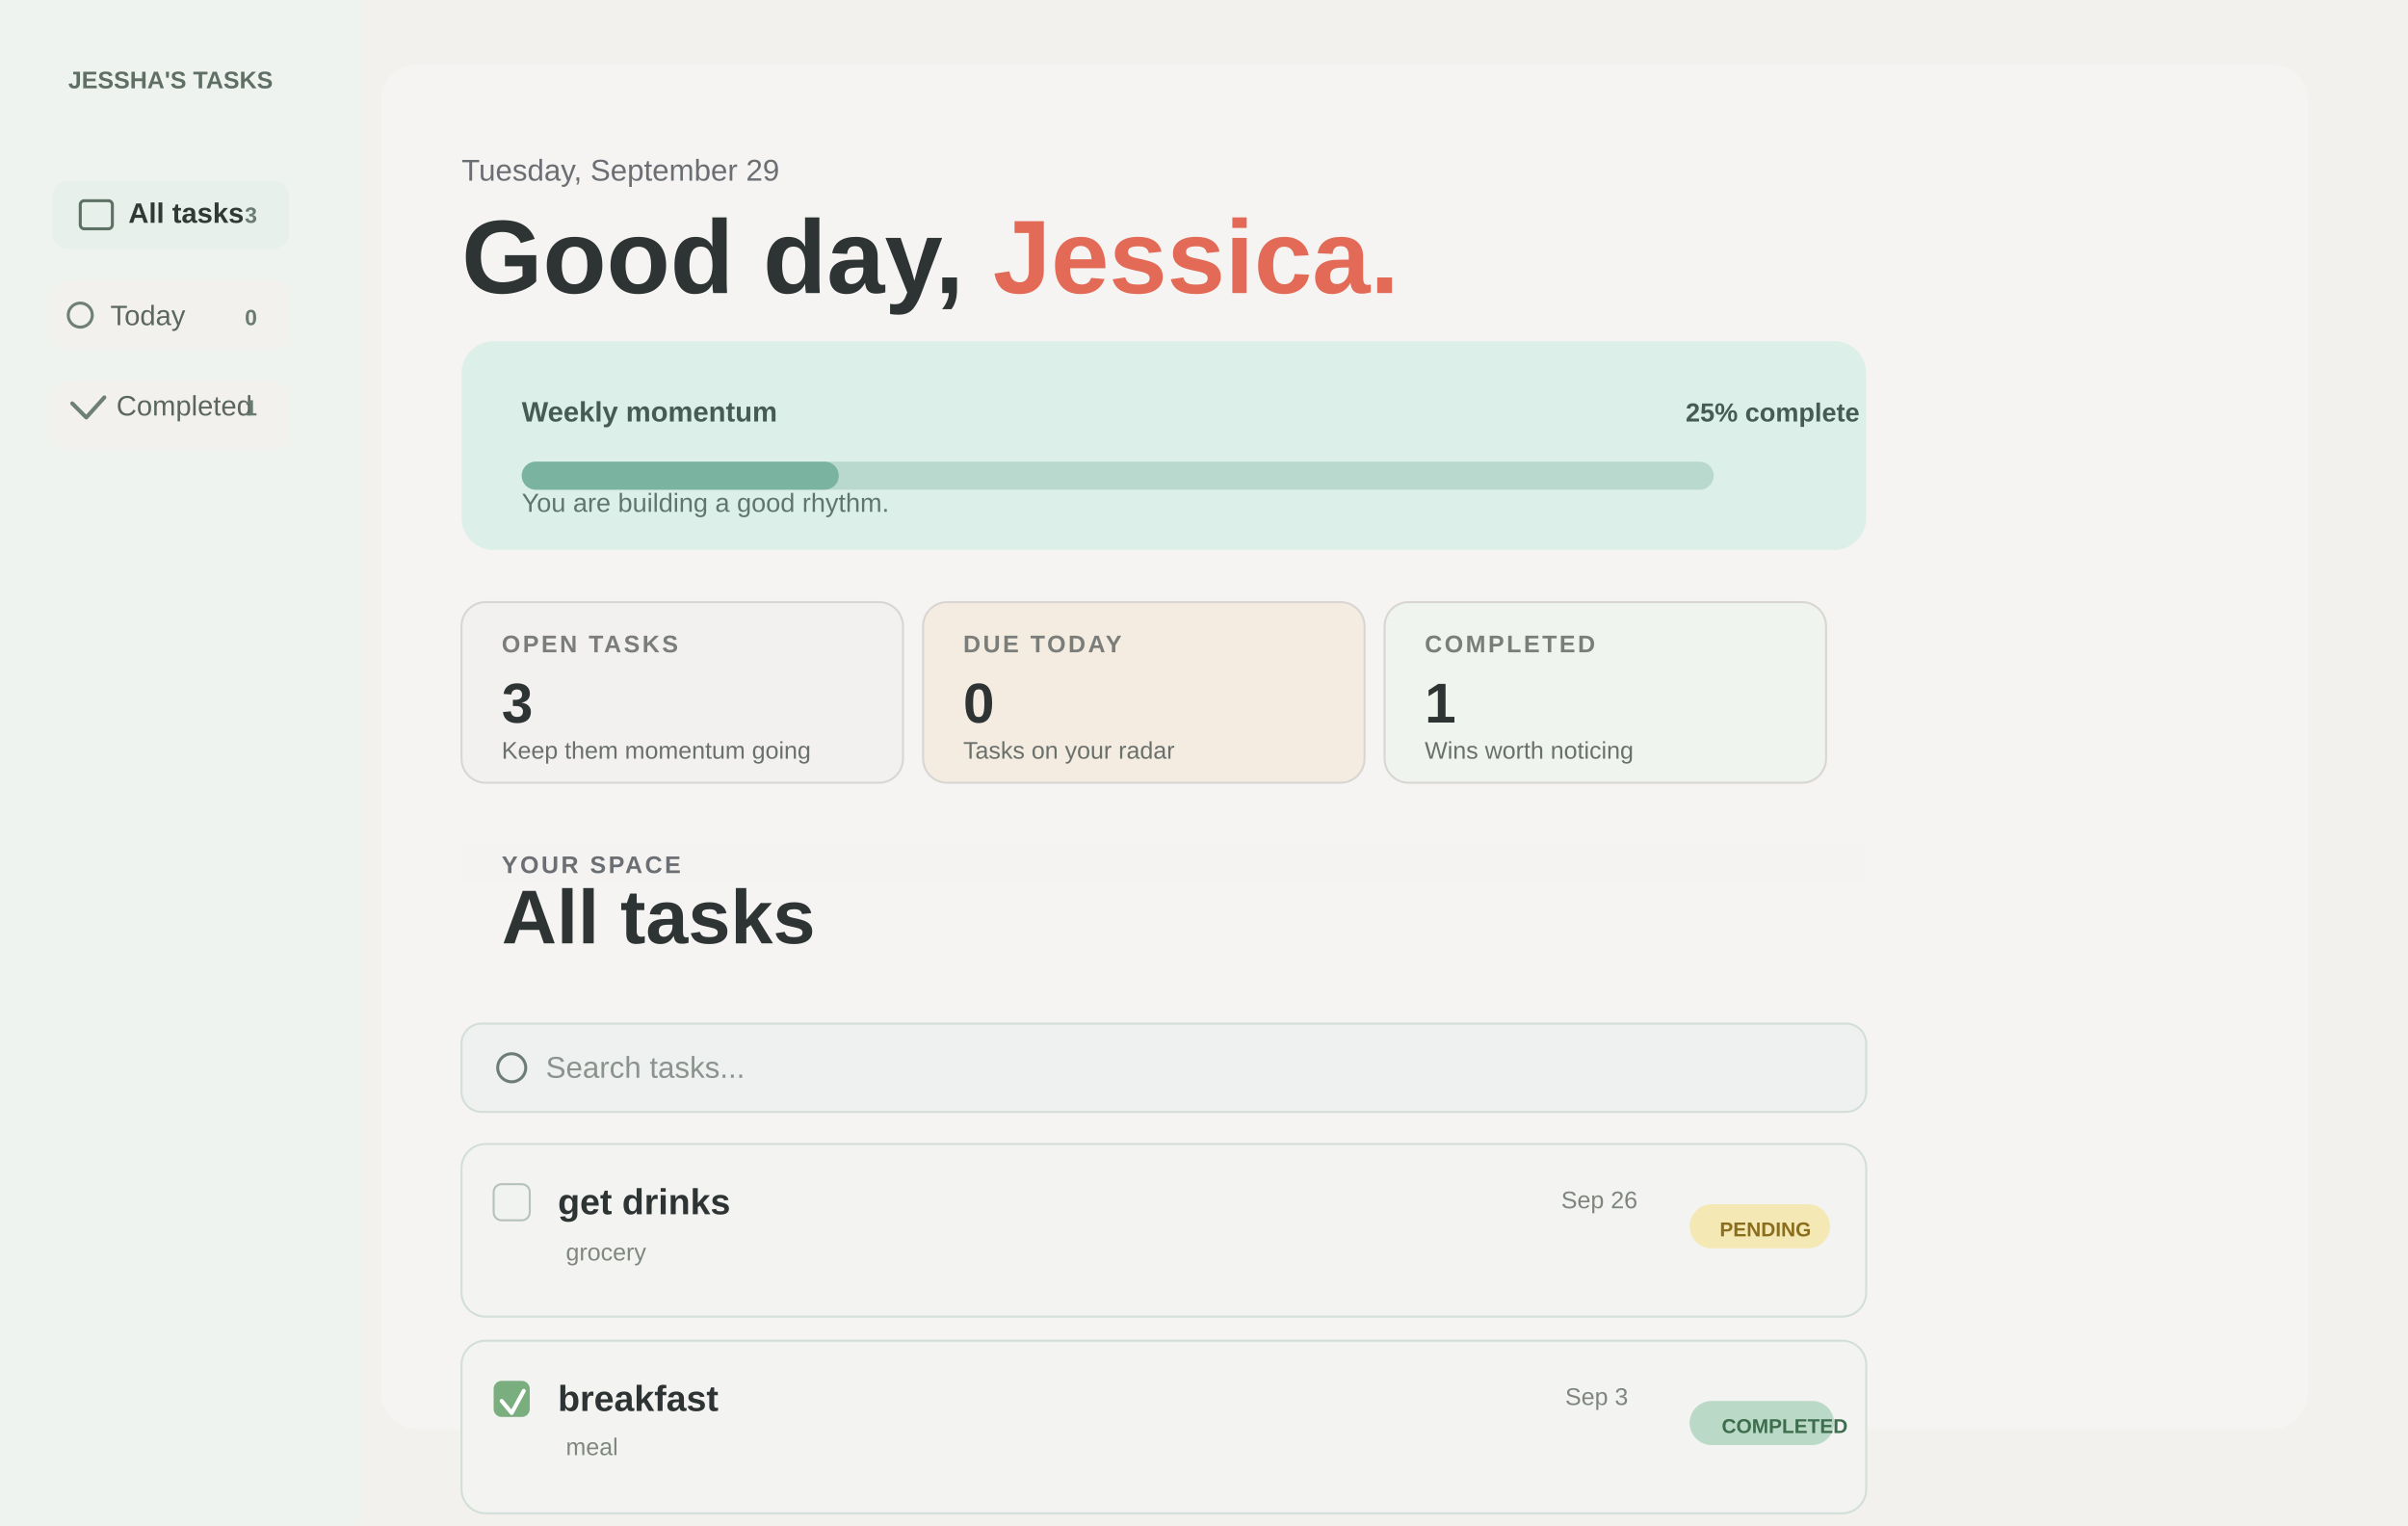
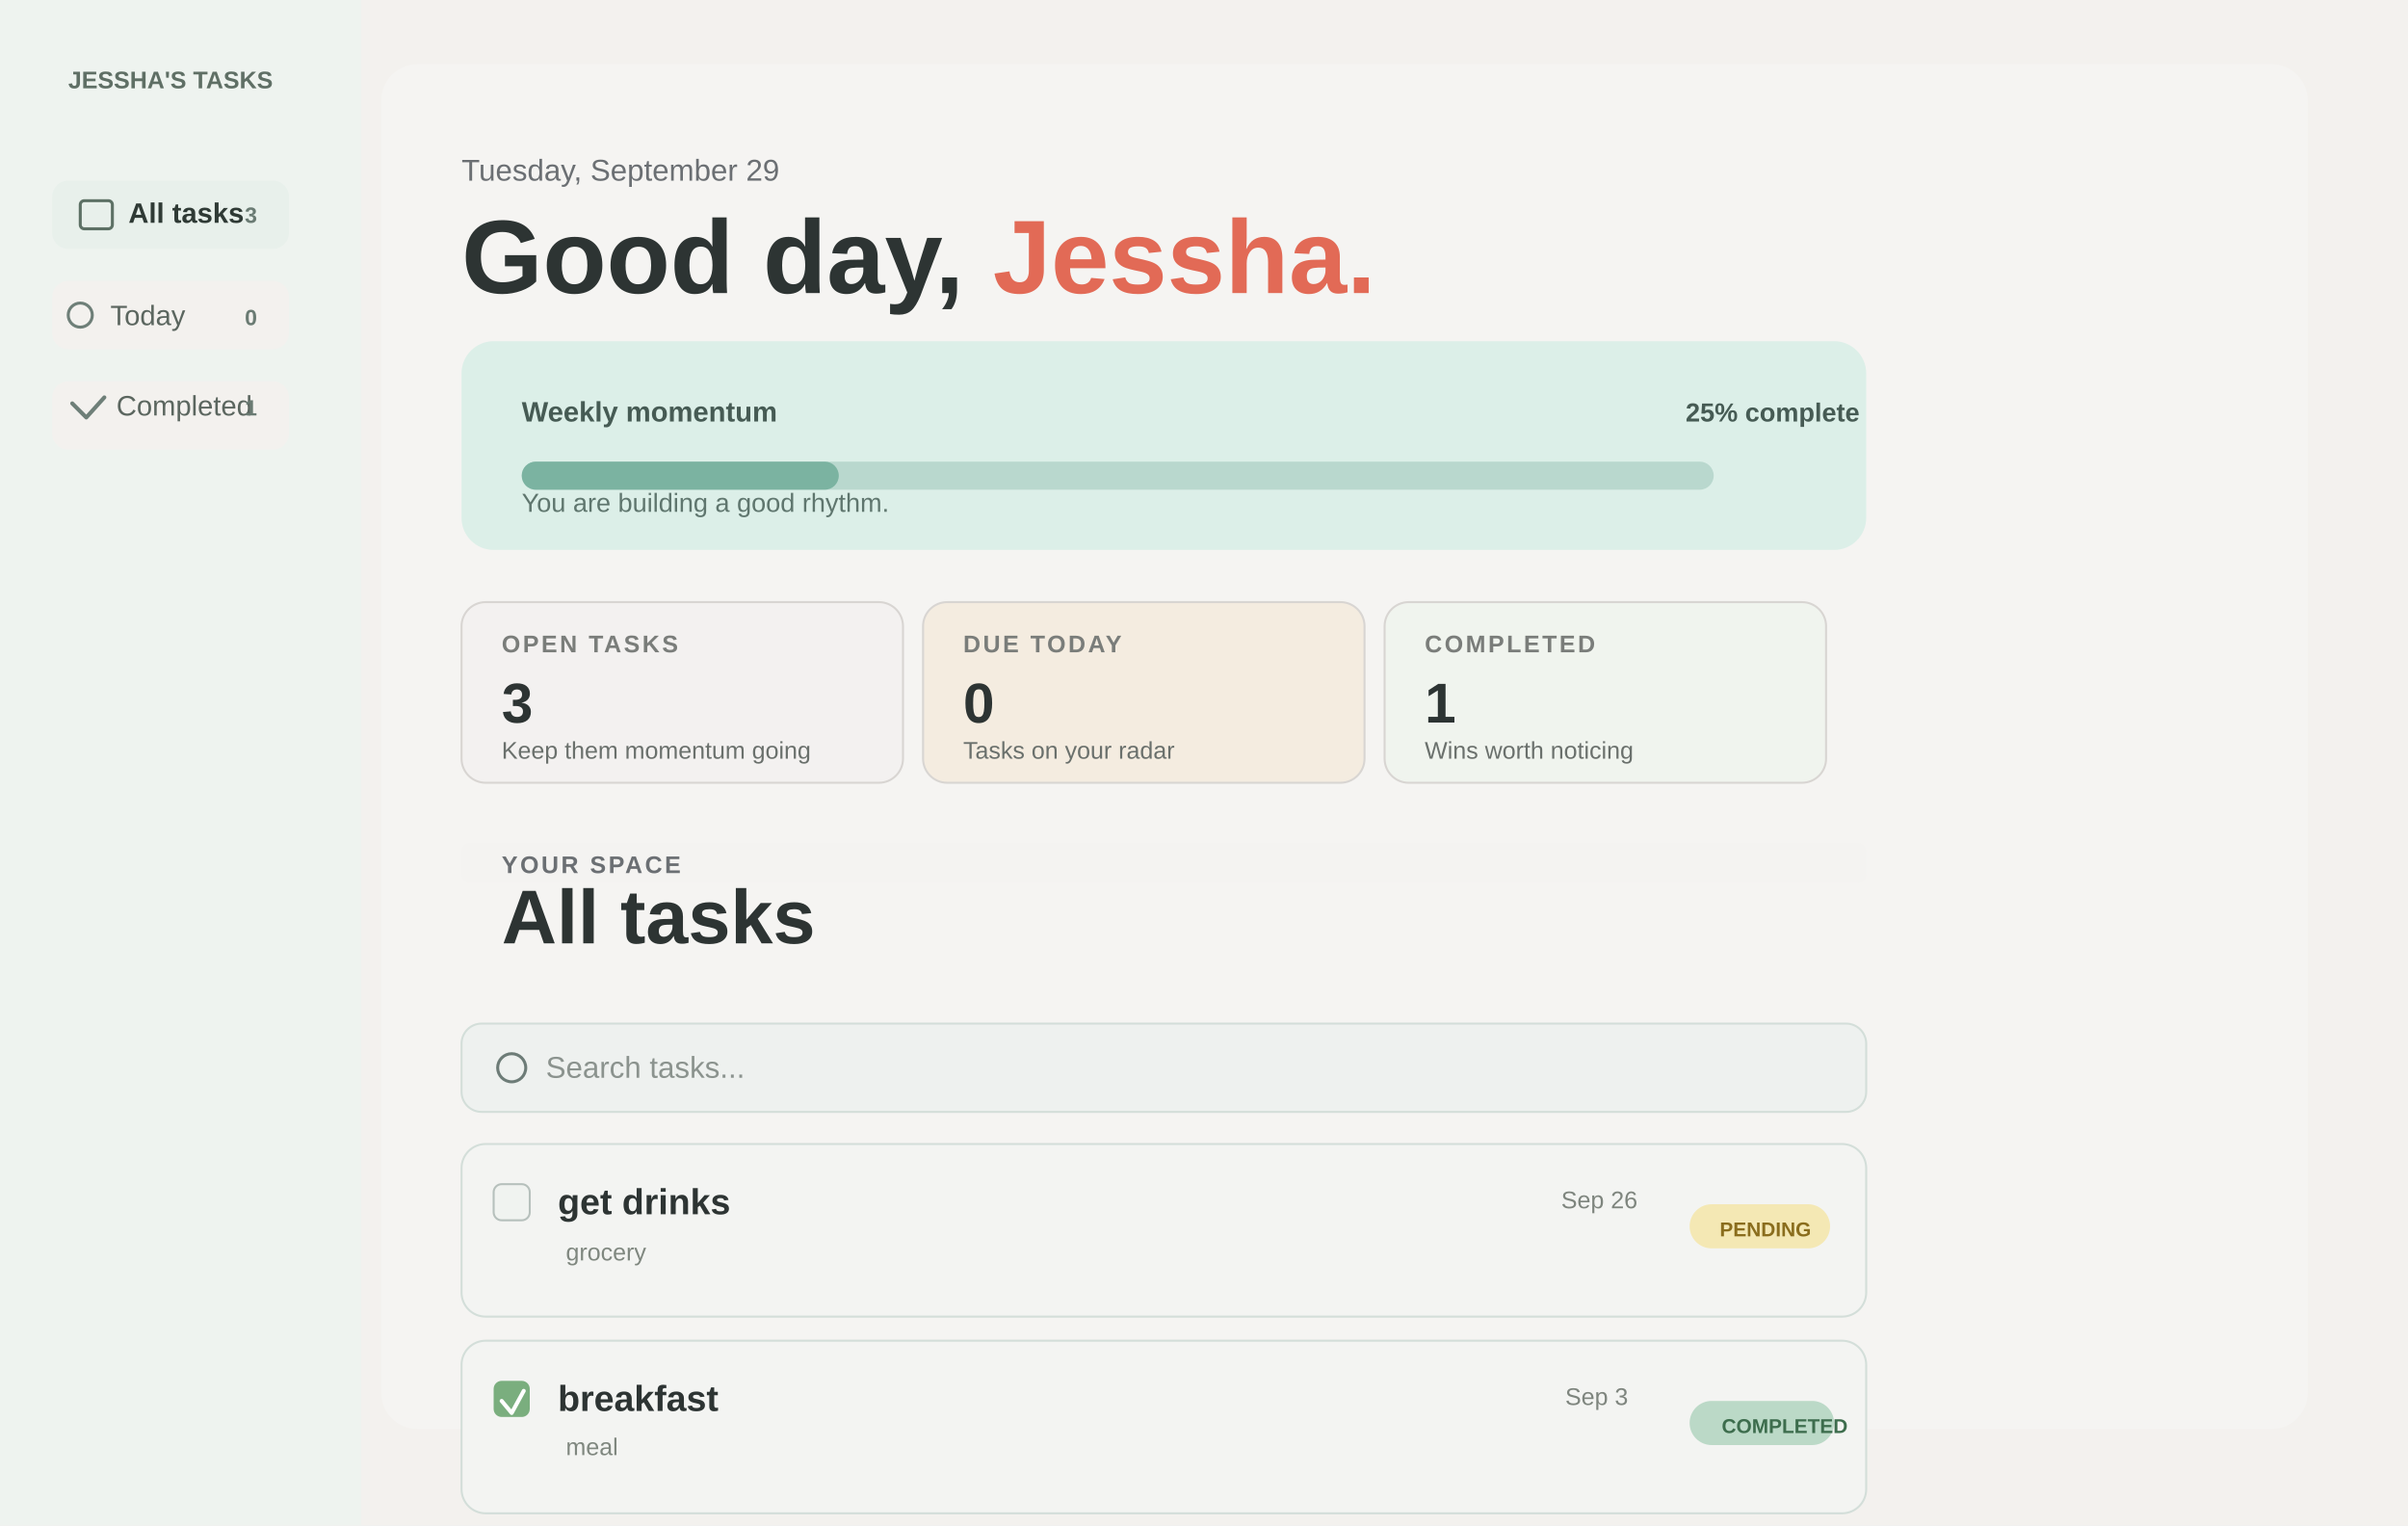
<svg xmlns="http://www.w3.org/2000/svg" width="1200" height="760" viewBox="0 0 1200 760" fill="none">
  <rect width="1200" height="760" fill="#F3F1EE" />
  <rect x="0" y="0" width="180" height="760" fill="#EEF3EF" />
  <rect x="22" y="22" width="136" height="34" rx="8" fill="#EEF3EF" />
  <text x="34" y="44" fill="#5F6F65" font-family="Arial, sans-serif" font-size="12" font-weight="700">JESSHA'S TASKS</text>
  <rect x="26" y="90" width="118" height="34" rx="8" fill="#E8F0EB" />
  <rect x="40" y="100" width="16" height="14" rx="2" stroke="#5D7165" stroke-width="1.5" />
  <text x="64" y="111" fill="#2F3A35" font-family="Arial, sans-serif" font-size="14" font-weight="600">All tasks</text>
  <text x="122" y="111" fill="#6A7B73" font-family="Arial, sans-serif" font-size="11" font-weight="700">3</text>
  <rect x="26" y="140" width="118" height="34" rx="8" fill="#F3F1EE" />
  <circle cx="40" cy="157" r="6" stroke="#6E7F78" stroke-width="1.5" fill="none" />
  <text x="55" y="162" fill="#5B665F" font-family="Arial, sans-serif" font-size="14">Today</text>
  <text x="122" y="162" fill="#6A7B73" font-family="Arial, sans-serif" font-size="11" font-weight="700">0</text>
  <rect x="26" y="190" width="118" height="34" rx="8" fill="#F3F1EE" />
  <path d="M36 201 L43 208 L52 198" stroke="#6E7F78" stroke-width="2" stroke-linecap="round" stroke-linejoin="round" />
  <text x="58" y="207" fill="#5B665F" font-family="Arial, sans-serif" font-size="14">Completed</text>
  <text x="122" y="207" fill="#6A7B73" font-family="Arial, sans-serif" font-size="11" font-weight="700">1</text>
  <rect x="190" y="32" width="960" height="680" rx="18" fill="#F5F4F2" />
  <text x="230" y="90" fill="#6B6F73" font-family="Arial, sans-serif" font-size="15">Tuesday, September 29</text>
-   <text x="230" y="146" fill="#2D3433" font-family="Arial, sans-serif" font-size="52" font-weight="700">Good day, <tspan fill="#E26A56">Jessica.</tspan>
+   <text x="230" y="146" fill="#2D3433" font-family="Arial, sans-serif" font-size="52" font-weight="700">Good day, <tspan fill="#E26A56">Jessha.</tspan>
  </text>
  <rect x="230" y="170" width="700" height="104" rx="16" fill="#DCEFE8" />
  <text x="260" y="210" fill="#465B54" font-family="Arial, sans-serif" font-size="14" font-weight="600">Weekly momentum</text>
  <text x="840" y="210" fill="#465B54" font-family="Arial, sans-serif" font-size="13" font-weight="600">25% complete</text>
  <rect x="260" y="230" width="594" height="14" rx="7" fill="#B9D8CE" />
  <rect x="260" y="230" width="158" height="14" rx="7" fill="#7BB3A1" />
  <text x="260" y="255" fill="#5F766E" font-family="Arial, sans-serif" font-size="13">You are building a good rhythm.</text>
  <rect x="230" y="300" width="220" height="90" rx="12" fill="#F3F1F0" stroke="#D8D5D2" />
  <text x="250" y="325" fill="#7A7D7A" font-family="Arial, sans-serif" font-size="12" font-weight="700" letter-spacing="1.2">OPEN TASKS</text>
  <text x="250" y="360" fill="#2D3433" font-family="Arial, sans-serif" font-size="28" font-weight="700">3</text>
  <text x="250" y="378" fill="#6A706C" font-family="Arial, sans-serif" font-size="12">Keep them momentum going</text>
  <rect x="460" y="300" width="220" height="90" rx="12" fill="#F4ECE0" stroke="#D8D5D2" />
  <text x="480" y="325" fill="#7A7D7A" font-family="Arial, sans-serif" font-size="12" font-weight="700" letter-spacing="1.2">DUE TODAY</text>
  <text x="480" y="360" fill="#2D3433" font-family="Arial, sans-serif" font-size="28" font-weight="700">0</text>
  <text x="480" y="378" fill="#6A706C" font-family="Arial, sans-serif" font-size="12">Tasks on your radar</text>
  <rect x="690" y="300" width="220" height="90" rx="12" fill="#F0F4EE" stroke="#D8D5D2" />
  <text x="710" y="325" fill="#7A7D7A" font-family="Arial, sans-serif" font-size="12" font-weight="700" letter-spacing="1.2">COMPLETED</text>
  <text x="710" y="360" fill="#2D3433" font-family="Arial, sans-serif" font-size="28" font-weight="700">1</text>
  <text x="710" y="378" fill="#6A706C" font-family="Arial, sans-serif" font-size="12">Wins worth noticing</text>
  <rect x="230" y="420" width="700" height="20" rx="4" fill="#F4F3F1" />
  <text x="250" y="435" fill="#6B6F73" font-family="Arial, sans-serif" font-size="12" font-weight="700" letter-spacing="1.2">YOUR SPACE</text>
  <text x="250" y="470" fill="#2D3433" font-family="Arial, sans-serif" font-size="38" font-weight="700">All tasks</text>
  <rect x="230" y="510" width="700" height="44" rx="10" fill="#EEF1EF" stroke="#D3DED9" />
  <circle cx="255" cy="532" r="7" fill="none" stroke="#6D7C77" stroke-width="1.5" />
  <text x="272" y="537" fill="#8B938E" font-family="Arial, sans-serif" font-size="15">Search tasks...</text>
  <rect x="230" y="570" width="700" height="86" rx="12" fill="#F3F4F2" stroke="#D3DED9" />
  <rect x="246" y="590" width="18" height="18" rx="4" fill="#F0F3F0" stroke="#B6C0BC" />
  <text x="278" y="605" fill="#2D3433" font-family="Arial, sans-serif" font-size="18" font-weight="700">get drinks</text>
  <text x="282" y="628" fill="#7F877F" font-family="Arial, sans-serif" font-size="12">grocery</text>
  <rect x="842" y="600" width="70" height="22" rx="11" fill="#F4E8B4" />
  <text x="857" y="616" fill="#8A6D1D" font-family="Arial, sans-serif" font-size="10" font-weight="700">PENDING</text>
  <text x="778" y="602" fill="#7E857E" font-family="Arial, sans-serif" font-size="12">Sep 26</text>
  <rect x="230" y="668" width="700" height="86" rx="12" fill="#F3F4F2" stroke="#D3DED9" />
  <rect x="246" y="688" width="18" height="18" rx="4" fill="#7AAE7E" />
  <path d="M250 698 L255 704 L261 693" stroke="white" stroke-width="2" stroke-linecap="round" stroke-linejoin="round" />
  <text x="278" y="703" fill="#2D3433" font-family="Arial, sans-serif" font-size="18" font-weight="700">breakfast</text>
  <text x="282" y="725" fill="#7F877F" font-family="Arial, sans-serif" font-size="12">meal</text>
  <rect x="842" y="698" width="72" height="22" rx="11" fill="#BBD9C7" />
  <text x="858" y="714" fill="#3D6D4D" font-family="Arial, sans-serif" font-size="10" font-weight="700">COMPLETED</text>
  <text x="780" y="700" fill="#7E857E" font-family="Arial, sans-serif" font-size="12">Sep 3</text>
</svg>
